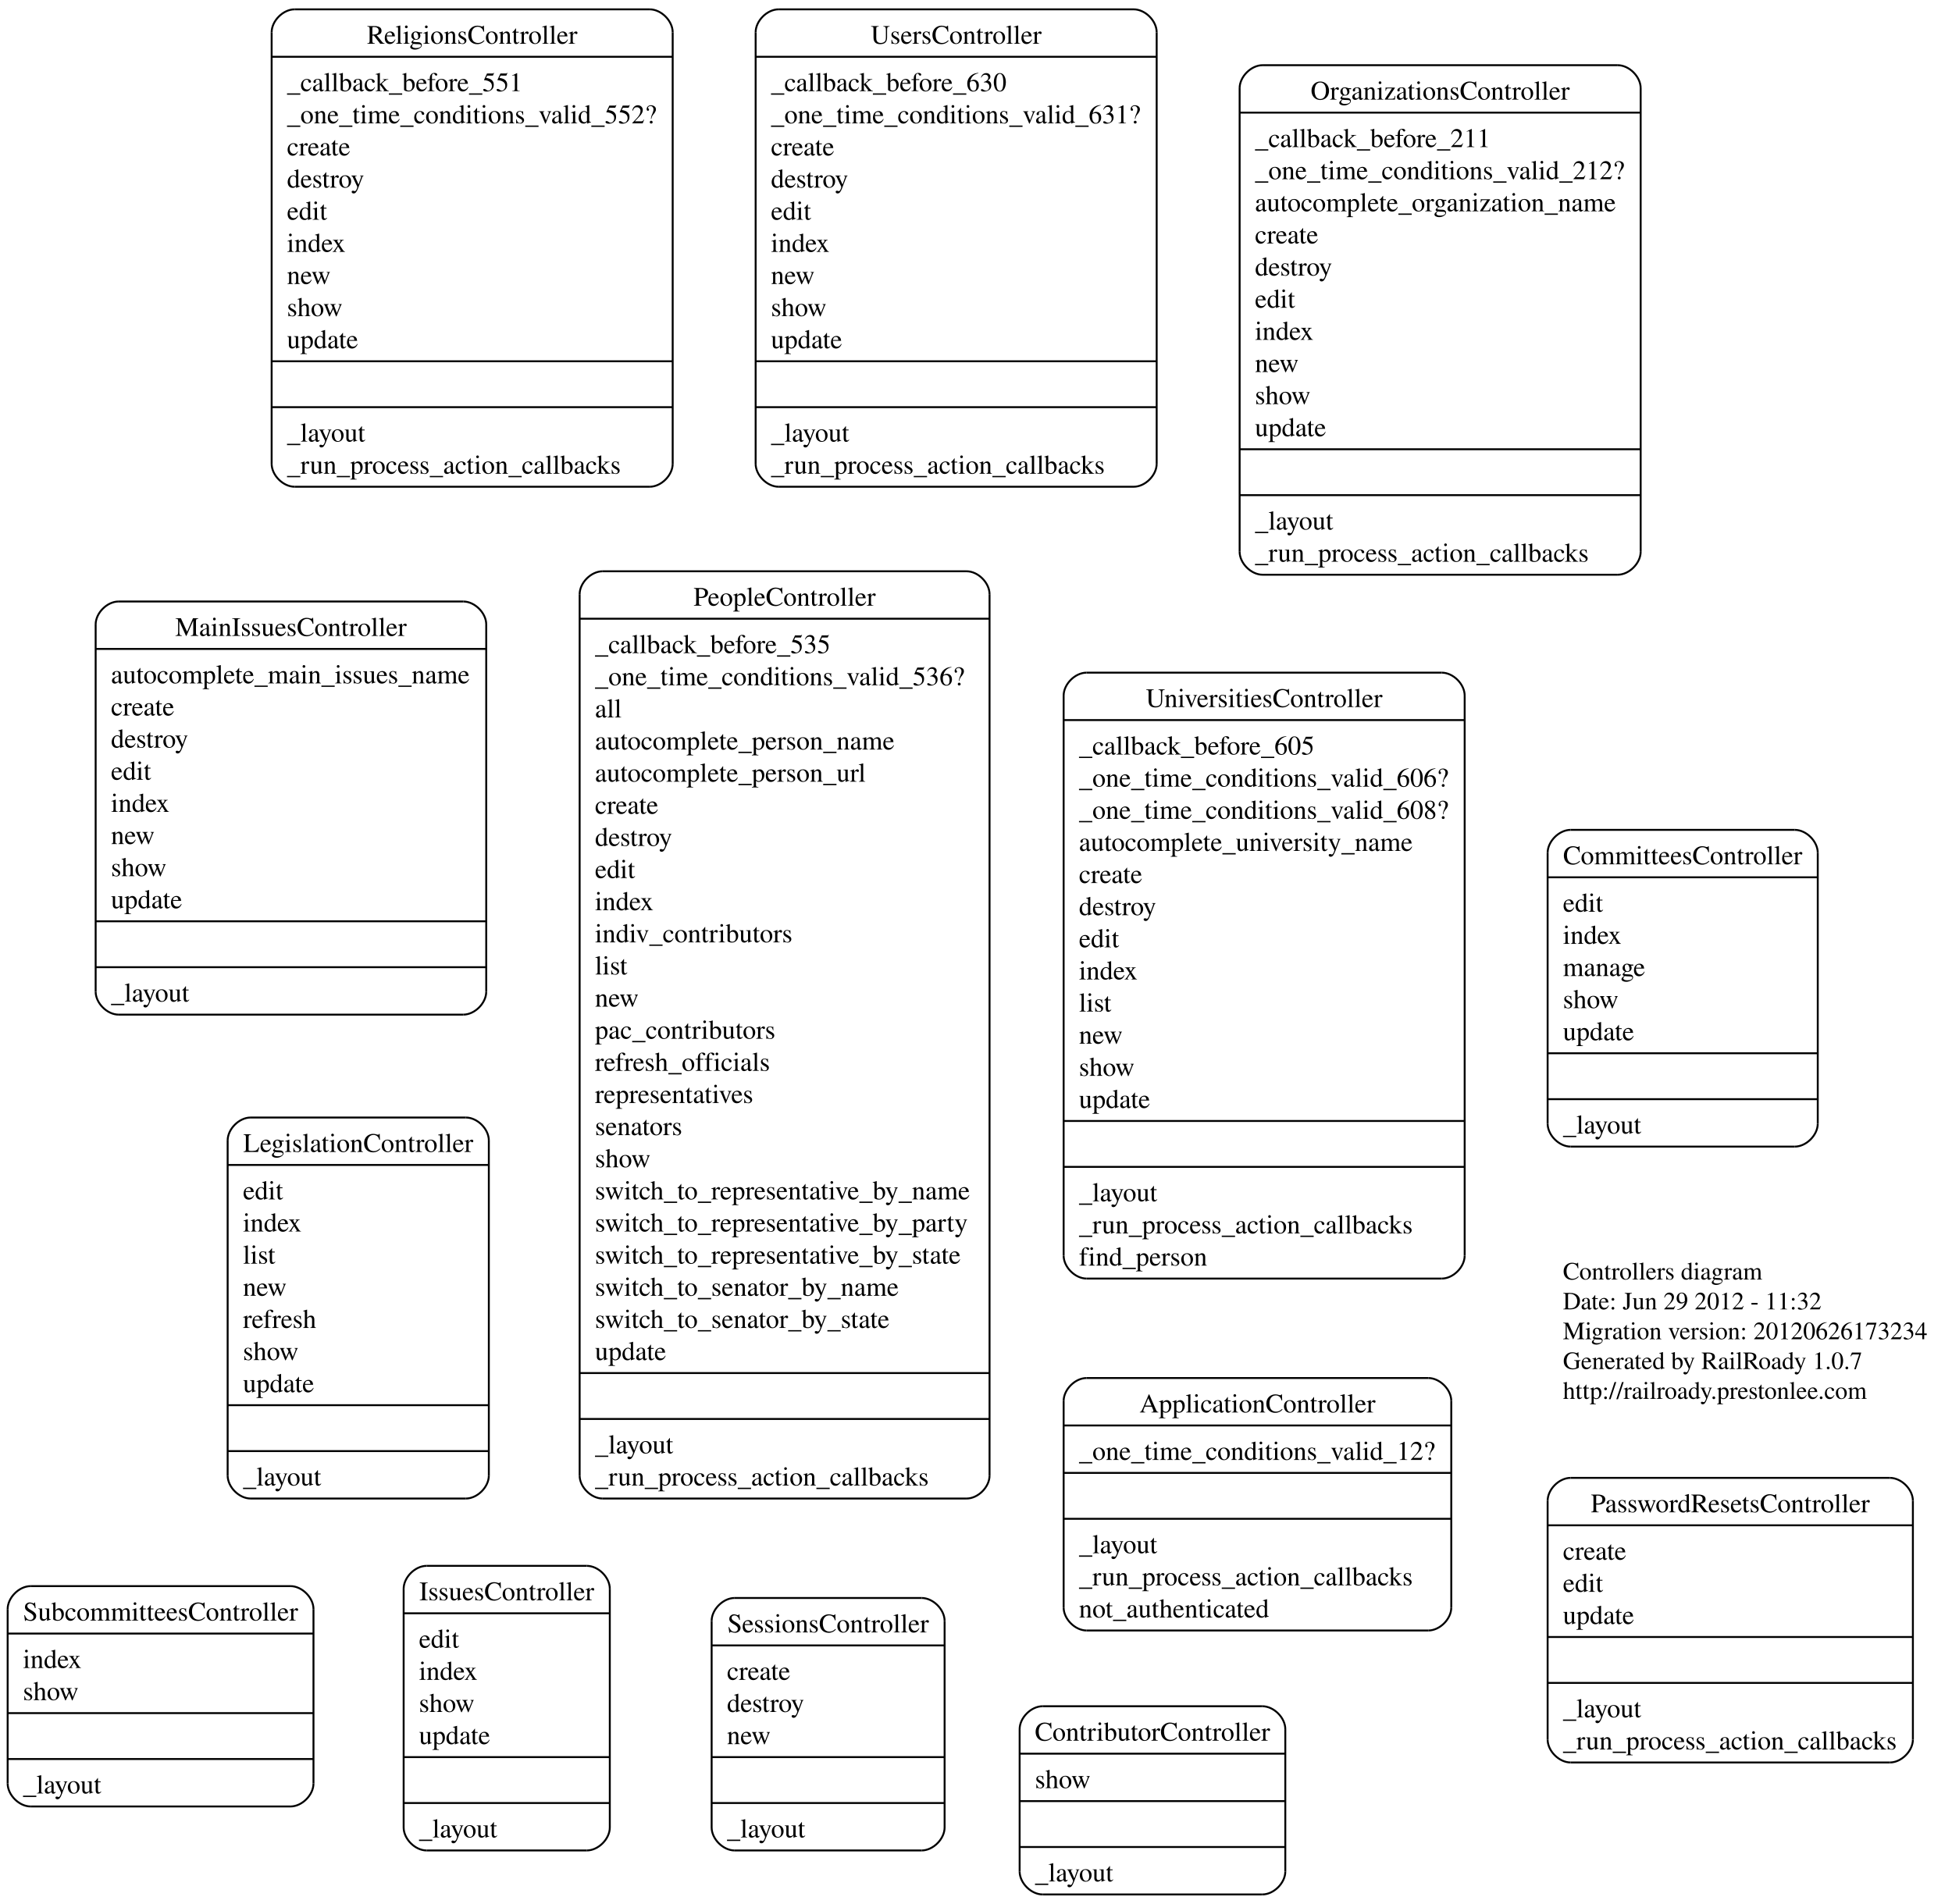
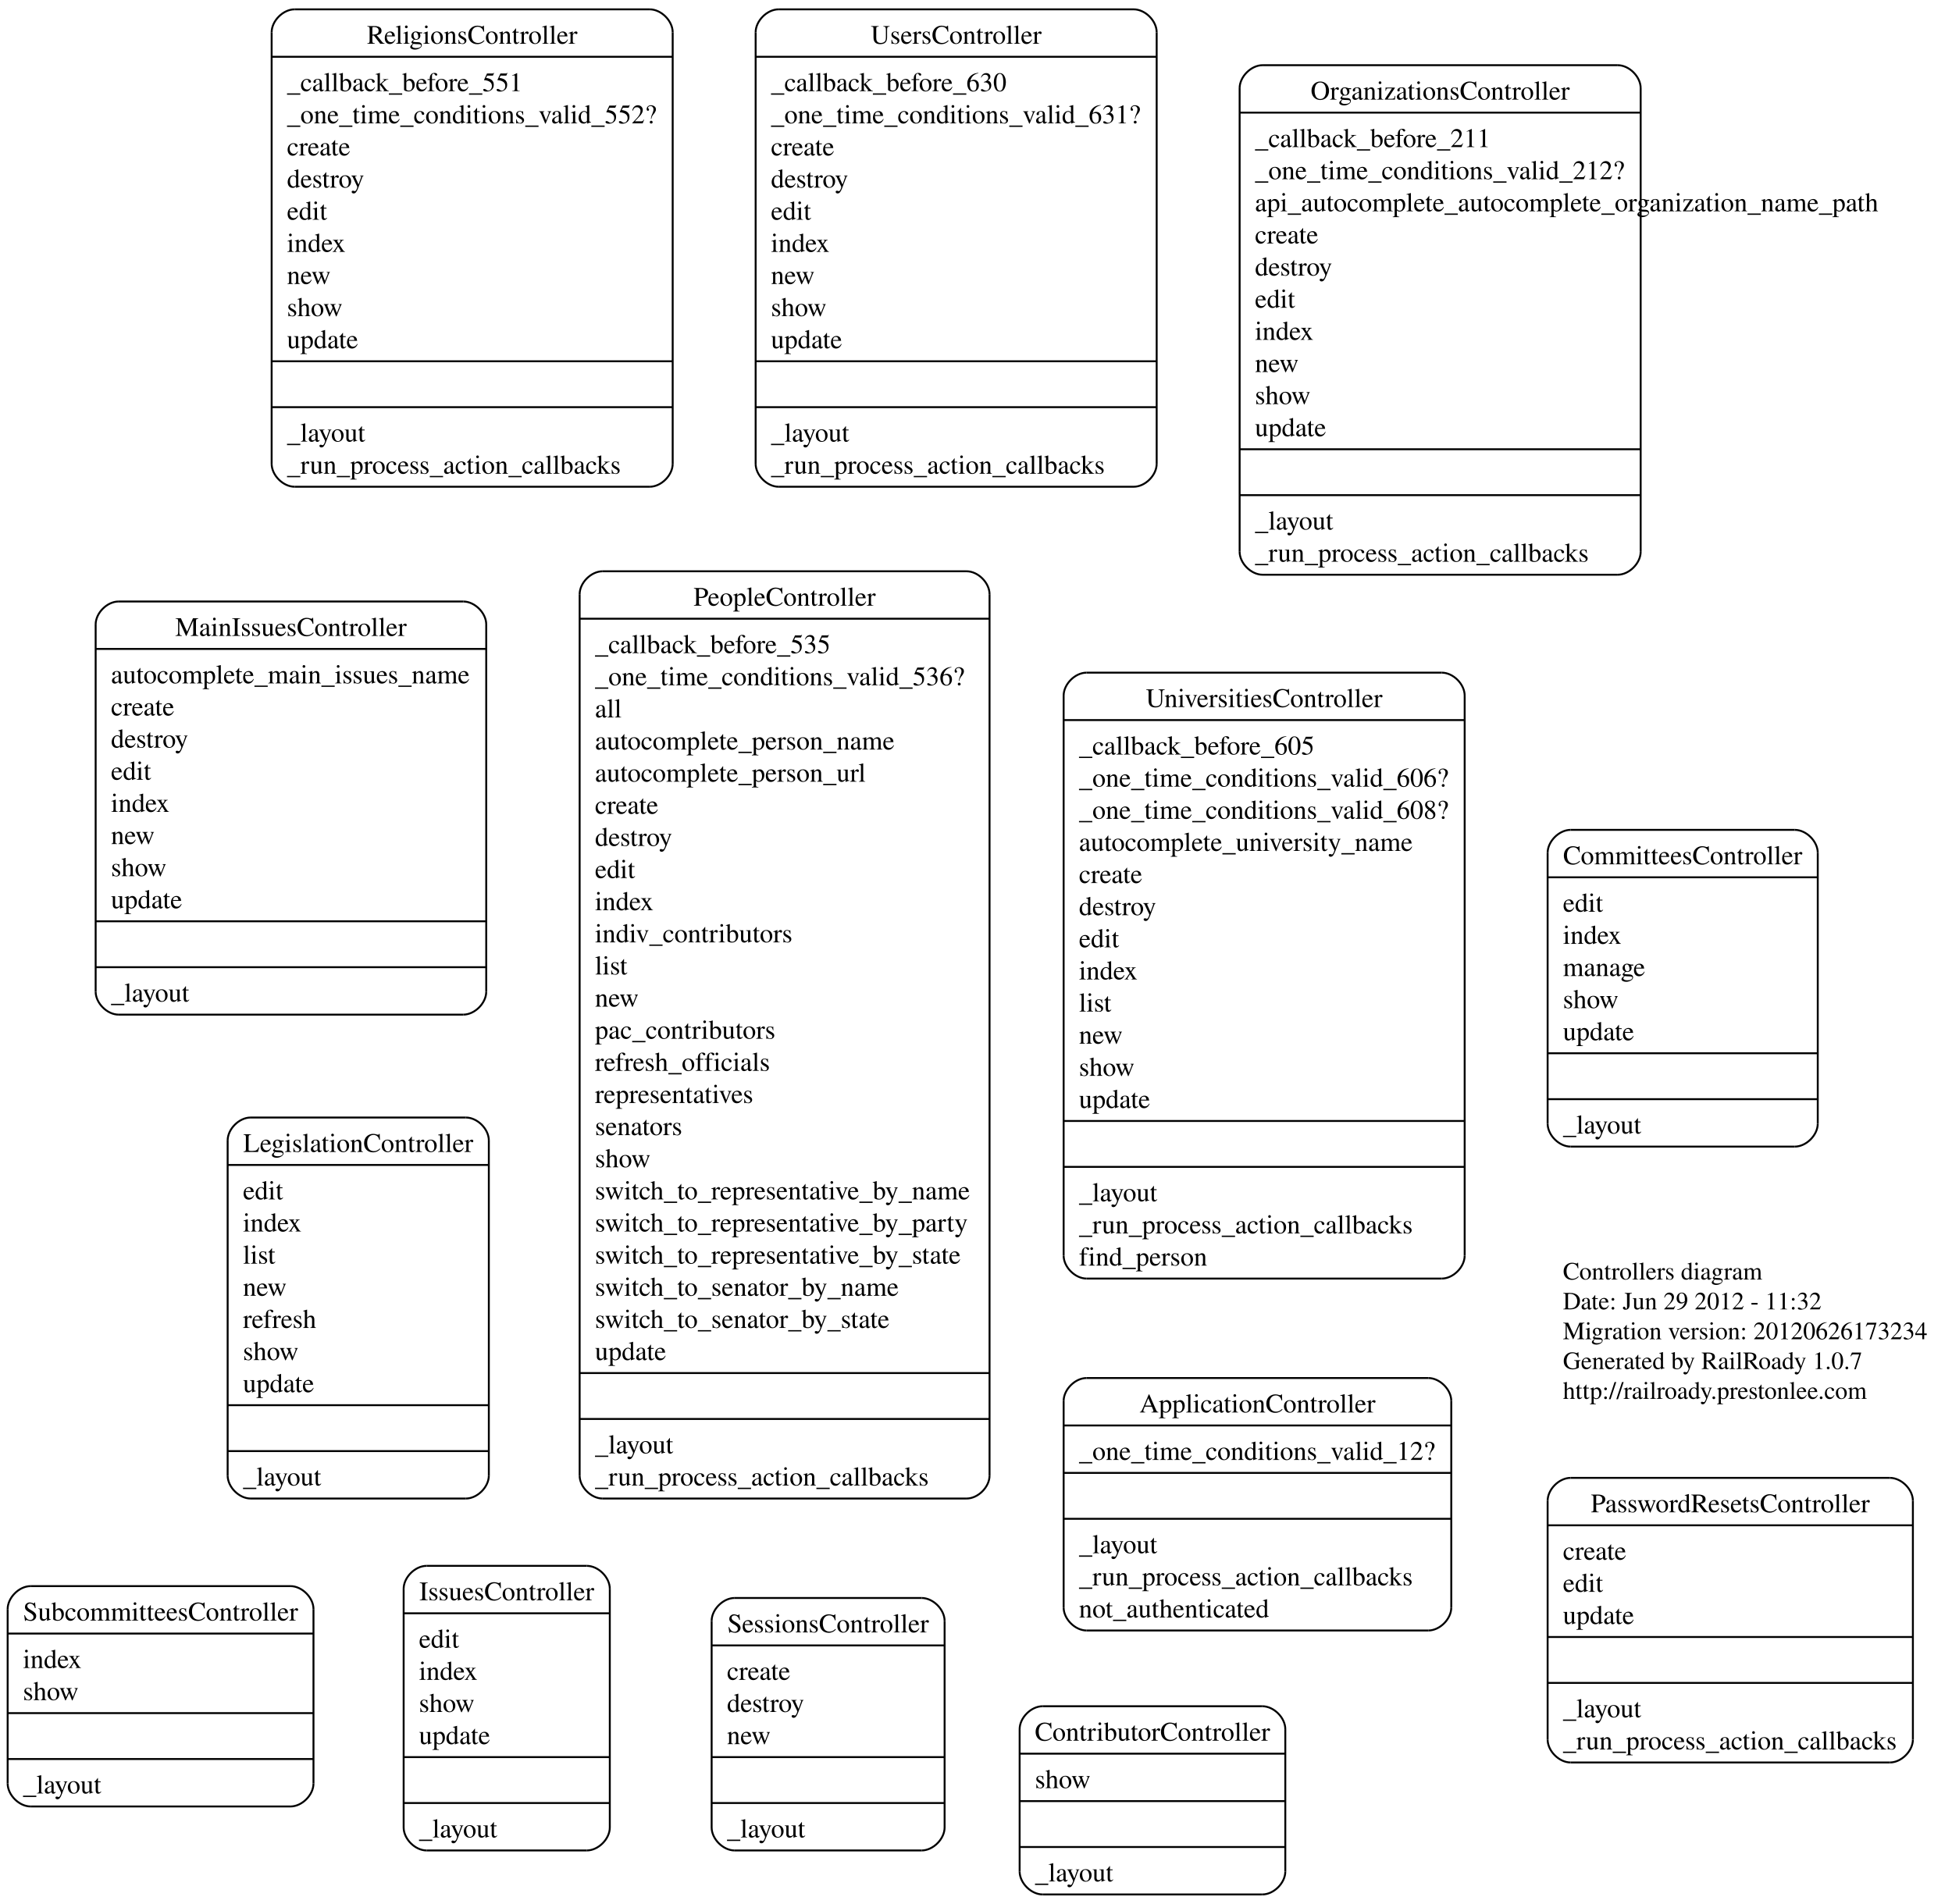
<svg xmlns="http://www.w3.org/2000/svg" width="1020pt" height="995pt" viewBox="0.00 0.00 1020.38 994.60">
  <g id="graph1" class="graph" transform="scale(1 1) rotate(0) translate(4 990.6)">
    <polygon fill="white" stroke="white" points="-4,5 -4,-990.6 1017.38,-990.6 1017.38,5 -4,5" />
    <g id="node1" class="node">
      <text text-anchor="start" x="813" y="-322" font-family="Times,serif" font-size="13.00">Controllers diagram</text>
      <text text-anchor="start" x="813" y="-306.4" font-family="Times,serif" font-size="13.00">Date: Jun 29 2012 - 11:32</text>
      <text text-anchor="start" x="813" y="-290.8" font-family="Times,serif" font-size="13.00">Migration version: 20120626173234</text>
      <text text-anchor="start" x="813" y="-275.2" font-family="Times,serif" font-size="13.00">Generated by RailRoady 1.0.7</text>
      <text text-anchor="start" x="813" y="-259.6" font-family="Times,serif" font-size="13.00">http://railroady.prestonlee.com</text>
    </g>
    <g id="node2" class="node">
      <polyline fill="none" stroke="black" points="564,-138.5 742.635,-138.5 " />
      <path fill="none" stroke="black" d="M742.635,-138.5C748.635,-138.5 754.635,-144.5 754.635,-150.5" />
      <polyline fill="none" stroke="black" points="754.635,-150.5 754.635,-258.5 " />
      <path fill="none" stroke="black" d="M754.635,-258.5C754.635,-264.5 748.635,-270.5 742.635,-270.5" />
      <polyline fill="none" stroke="black" points="742.635,-270.5 564,-270.5 " />
      <path fill="none" stroke="black" d="M564,-270.5C558,-270.5 552,-264.5 552,-258.5" />
      <polyline fill="none" stroke="black" points="552,-258.5 552,-150.5 " />
      <path fill="none" stroke="black" d="M552,-150.5C552,-144.5 558,-138.5 564,-138.5" />
      <text text-anchor="middle" x="653.317" y="-252.5" font-family="Times,serif" font-size="14.00">ApplicationController</text>
      <polyline fill="none" stroke="black" points="552,-245.7 754.635,-245.7 " />
      <text text-anchor="start" x="560" y="-227.7" font-family="Times,serif" font-size="14.00">_one_time_conditions_valid_12?</text>
      <polyline fill="none" stroke="black" points="552,-220.9 754.635,-220.9 " />
      <polyline fill="none" stroke="black" points="552,-196.9 754.635,-196.9 " />
      <text text-anchor="start" x="560" y="-178.9" font-family="Times,serif" font-size="14.00">_layout</text>
      <text text-anchor="start" x="560" y="-162.1" font-family="Times,serif" font-size="14.00">_run_process_action_callbacks</text>
      <text text-anchor="start" x="560" y="-145.3" font-family="Times,serif" font-size="14.00">not_authenticated</text>
    </g>
    <g id="node3" class="node">
      <polyline fill="none" stroke="black" points="817,-391.5 934.207,-391.5 " />
      <path fill="none" stroke="black" d="M934.207,-391.5C940.207,-391.5 946.207,-397.5 946.207,-403.5" />
      <polyline fill="none" stroke="black" points="946.207,-403.5 946.207,-545.1 " />
      <path fill="none" stroke="black" d="M946.207,-545.1C946.207,-551.1 940.207,-557.1 934.207,-557.1" />
      <polyline fill="none" stroke="black" points="934.207,-557.1 817,-557.1 " />
      <path fill="none" stroke="black" d="M817,-557.1C811,-557.1 805,-551.1 805,-545.1" />
      <polyline fill="none" stroke="black" points="805,-545.1 805,-403.5 " />
      <path fill="none" stroke="black" d="M805,-403.5C805,-397.5 811,-391.5 817,-391.5" />
      <text text-anchor="middle" x="875.604" y="-539.1" font-family="Times,serif" font-size="14.00">CommitteesController</text>
      <polyline fill="none" stroke="black" points="805,-532.3 946.207,-532.3 " />
      <text text-anchor="start" x="813" y="-514.3" font-family="Times,serif" font-size="14.00">edit</text>
      <text text-anchor="start" x="813" y="-497.5" font-family="Times,serif" font-size="14.00">index</text>
      <text text-anchor="start" x="813" y="-480.7" font-family="Times,serif" font-size="14.00">manage</text>
      <text text-anchor="start" x="813" y="-463.9" font-family="Times,serif" font-size="14.00">show</text>
      <text text-anchor="start" x="813" y="-447.1" font-family="Times,serif" font-size="14.00">update</text>
      <polyline fill="none" stroke="black" points="805,-440.3 946.207,-440.3 " />
      <polyline fill="none" stroke="black" points="805,-416.3 946.207,-416.3 " />
      <text text-anchor="start" x="813" y="-398.3" font-family="Times,serif" font-size="14.00">_layout</text>
    </g>
    <g id="node4" class="node">
      <polyline fill="none" stroke="black" points="541,-0.5 655.876,-0.5 " />
      <path fill="none" stroke="black" d="M655.876,-0.5C661.876,-0.5 667.876,-6.5 667.876,-12.5" />
      <polyline fill="none" stroke="black" points="667.876,-12.5 667.876,-86.9 " />
      <path fill="none" stroke="black" d="M667.876,-86.9C667.876,-92.9 661.876,-98.9 655.876,-98.9" />
      <polyline fill="none" stroke="black" points="655.876,-98.9 541,-98.9 " />
      <path fill="none" stroke="black" d="M541,-98.9C535,-98.9 529,-92.9 529,-86.9" />
      <polyline fill="none" stroke="black" points="529,-86.9 529,-12.5 " />
      <path fill="none" stroke="black" d="M529,-12.5C529,-6.5 535,-0.5 541,-0.5" />
      <text text-anchor="middle" x="598.438" y="-80.9" font-family="Times,serif" font-size="14.00">ContributorController</text>
      <polyline fill="none" stroke="black" points="529,-74.1 667.876,-74.1 " />
      <text text-anchor="start" x="537" y="-56.1" font-family="Times,serif" font-size="14.00">show</text>
      <polyline fill="none" stroke="black" points="529,-49.3 667.876,-49.3 " />
      <polyline fill="none" stroke="black" points="529,-25.3 667.876,-25.3 " />
      <text text-anchor="start" x="537" y="-7.3" font-family="Times,serif" font-size="14.00">_layout</text>
    </g>
    <g id="node5" class="node">
      <polyline fill="none" stroke="black" points="219,-23.5 302.766,-23.5 " />
      <path fill="none" stroke="black" d="M302.766,-23.5C308.766,-23.5 314.766,-29.5 314.766,-35.5" />
      <polyline fill="none" stroke="black" points="314.766,-35.5 314.766,-160.3 " />
      <path fill="none" stroke="black" d="M314.766,-160.3C314.766,-166.3 308.766,-172.3 302.766,-172.3" />
      <polyline fill="none" stroke="black" points="302.766,-172.3 219,-172.3 " />
      <path fill="none" stroke="black" d="M219,-172.3C213,-172.3 207,-166.3 207,-160.3" />
      <polyline fill="none" stroke="black" points="207,-160.3 207,-35.5 " />
      <path fill="none" stroke="black" d="M207,-35.5C207,-29.5 213,-23.5 219,-23.5" />
      <text text-anchor="middle" x="260.883" y="-154.3" font-family="Times,serif" font-size="14.00">IssuesController</text>
      <polyline fill="none" stroke="black" points="207,-147.5 314.766,-147.5 " />
      <text text-anchor="start" x="215" y="-129.5" font-family="Times,serif" font-size="14.00">edit</text>
      <text text-anchor="start" x="215" y="-112.7" font-family="Times,serif" font-size="14.00">index</text>
      <text text-anchor="start" x="215" y="-95.9" font-family="Times,serif" font-size="14.00">show</text>
      <text text-anchor="start" x="215" y="-79.1" font-family="Times,serif" font-size="14.00">update</text>
      <polyline fill="none" stroke="black" points="207,-72.3 314.766,-72.3 " />
      <polyline fill="none" stroke="black" points="207,-48.3 314.766,-48.3 " />
      <text text-anchor="start" x="215" y="-30.3" font-family="Times,serif" font-size="14.00">_layout</text>
    </g>
    <g id="node6" class="node">
      <polyline fill="none" stroke="black" points="127,-207.5 239.531,-207.5 " />
      <path fill="none" stroke="black" d="M239.531,-207.5C245.531,-207.5 251.531,-213.5 251.531,-219.5" />
      <polyline fill="none" stroke="black" points="251.531,-219.5 251.531,-394.7 " />
      <path fill="none" stroke="black" d="M251.531,-394.7C251.531,-400.7 245.531,-406.7 239.531,-406.7" />
      <polyline fill="none" stroke="black" points="239.531,-406.7 127,-406.7 " />
      <path fill="none" stroke="black" d="M127,-406.7C121,-406.7 115,-400.7 115,-394.7" />
      <polyline fill="none" stroke="black" points="115,-394.7 115,-219.5 " />
      <path fill="none" stroke="black" d="M115,-219.5C115,-213.5 121,-207.5 127,-207.5" />
      <text text-anchor="middle" x="183.266" y="-388.7" font-family="Times,serif" font-size="14.00">LegislationController</text>
      <polyline fill="none" stroke="black" points="115,-381.9 251.531,-381.9 " />
      <text text-anchor="start" x="123" y="-363.9" font-family="Times,serif" font-size="14.00">edit</text>
      <text text-anchor="start" x="123" y="-347.1" font-family="Times,serif" font-size="14.00">index</text>
      <text text-anchor="start" x="123" y="-330.3" font-family="Times,serif" font-size="14.00">list</text>
      <text text-anchor="start" x="123" y="-313.5" font-family="Times,serif" font-size="14.00">new</text>
      <text text-anchor="start" x="123" y="-296.7" font-family="Times,serif" font-size="14.00">refresh</text>
      <text text-anchor="start" x="123" y="-279.9" font-family="Times,serif" font-size="14.00">show</text>
      <text text-anchor="start" x="123" y="-263.1" font-family="Times,serif" font-size="14.00">update</text>
      <polyline fill="none" stroke="black" points="115,-256.3 251.531,-256.3 " />
      <polyline fill="none" stroke="black" points="115,-232.3 251.531,-232.3 " />
      <text text-anchor="start" x="123" y="-214.3" font-family="Times,serif" font-size="14.00">_layout</text>
    </g>
    <g id="node7" class="node">
      <polyline fill="none" stroke="black" points="58,-460.5 238.173,-460.5 " />
      <path fill="none" stroke="black" d="M238.173,-460.5C244.173,-460.5 250.173,-466.5 250.173,-472.5" />
      <polyline fill="none" stroke="black" points="250.173,-472.5 250.173,-664.5 " />
      <path fill="none" stroke="black" d="M250.173,-664.5C250.173,-670.5 244.173,-676.5 238.173,-676.5" />
      <polyline fill="none" stroke="black" points="238.173,-676.5 58,-676.5 " />
      <path fill="none" stroke="black" d="M58,-676.5C52,-676.5 46,-670.5 46,-664.5" />
      <polyline fill="none" stroke="black" points="46,-664.5 46,-472.5 " />
      <path fill="none" stroke="black" d="M46,-472.5C46,-466.5 52,-460.5 58,-460.5" />
      <text text-anchor="middle" x="148.086" y="-658.5" font-family="Times,serif" font-size="14.00">MainIssuesController</text>
      <polyline fill="none" stroke="black" points="46,-651.7 250.173,-651.7 " />
      <text text-anchor="start" x="54" y="-633.7" font-family="Times,serif" font-size="14.00">autocomplete_main_issues_name</text>
      <text text-anchor="start" x="54" y="-616.9" font-family="Times,serif" font-size="14.00">create</text>
      <text text-anchor="start" x="54" y="-600.1" font-family="Times,serif" font-size="14.00">destroy</text>
      <text text-anchor="start" x="54" y="-583.3" font-family="Times,serif" font-size="14.00">edit</text>
      <text text-anchor="start" x="54" y="-566.5" font-family="Times,serif" font-size="14.00">index</text>
      <text text-anchor="start" x="54" y="-549.7" font-family="Times,serif" font-size="14.00">new</text>
      <text text-anchor="start" x="54" y="-532.9" font-family="Times,serif" font-size="14.00">show</text>
      <text text-anchor="start" x="54" y="-516.1" font-family="Times,serif" font-size="14.00">update</text>
      <polyline fill="none" stroke="black" points="46,-509.3 250.173,-509.3 " />
      <polyline fill="none" stroke="black" points="46,-485.3 250.173,-485.3 " />
      <text text-anchor="start" x="54" y="-467.3" font-family="Times,serif" font-size="14.00">_layout</text>
    </g>
    <g id="node8" class="node">
      <polyline fill="none" stroke="black" points="656,-690.5 841.635,-690.5 " />
      <path fill="none" stroke="black" d="M841.635,-690.5C847.635,-690.5 853.635,-696.5 853.635,-702.5" />
      <polyline fill="none" stroke="black" points="853.635,-702.5 853.635,-944.9 " />
      <path fill="none" stroke="black" d="M853.635,-944.9C853.635,-950.9 847.635,-956.9 841.635,-956.9" />
      <polyline fill="none" stroke="black" points="841.635,-956.9 656,-956.9 " />
      <path fill="none" stroke="black" d="M656,-956.9C650,-956.9 644,-950.9 644,-944.9" />
      <polyline fill="none" stroke="black" points="644,-944.9 644,-702.5 " />
      <path fill="none" stroke="black" d="M644,-702.5C644,-696.5 650,-690.5 656,-690.5" />
      <text text-anchor="middle" x="748.817" y="-938.9" font-family="Times,serif" font-size="14.00">OrganizationsController</text>
      <polyline fill="none" stroke="black" points="644,-932.1 853.635,-932.1 " />
      <text text-anchor="start" x="652" y="-914.1" font-family="Times,serif" font-size="14.00">_callback_before_211</text>
      <text text-anchor="start" x="652" y="-897.3" font-family="Times,serif" font-size="14.00">_one_time_conditions_valid_212?</text>
-       <text text-anchor="start" x="652" y="-880.5" font-family="Times,serif" font-size="14.00">autocomplete_organization_name</text>
+       <text text-anchor="start" x="652" y="-880.5" font-family="Times,serif" font-size="14.00">api_autocomplete_autocomplete_organization_name_path</text>
      <text text-anchor="start" x="652" y="-863.7" font-family="Times,serif" font-size="14.00">create</text>
      <text text-anchor="start" x="652" y="-846.9" font-family="Times,serif" font-size="14.00">destroy</text>
      <text text-anchor="start" x="652" y="-830.1" font-family="Times,serif" font-size="14.00">edit</text>
      <text text-anchor="start" x="652" y="-813.3" font-family="Times,serif" font-size="14.00">index</text>
      <text text-anchor="start" x="652" y="-796.5" font-family="Times,serif" font-size="14.00">new</text>
      <text text-anchor="start" x="652" y="-779.7" font-family="Times,serif" font-size="14.00">show</text>
      <text text-anchor="start" x="652" y="-762.9" font-family="Times,serif" font-size="14.00">update</text>
      <polyline fill="none" stroke="black" points="644,-756.1 853.635,-756.1 " />
      <polyline fill="none" stroke="black" points="644,-732.1 853.635,-732.1 " />
      <text text-anchor="start" x="652" y="-714.1" font-family="Times,serif" font-size="14.00">_layout</text>
      <text text-anchor="start" x="652" y="-697.3" font-family="Times,serif" font-size="14.00">_run_process_action_callbacks</text>
    </g>
    <g id="node9" class="node">
      <polyline fill="none" stroke="black" points="817,-69.5 983.938,-69.5 " />
      <path fill="none" stroke="black" d="M983.938,-69.5C989.938,-69.5 995.938,-75.5 995.938,-81.5" />
      <polyline fill="none" stroke="black" points="995.938,-81.5 995.938,-206.3 " />
      <path fill="none" stroke="black" d="M995.938,-206.3C995.938,-212.3 989.938,-218.3 983.938,-218.3" />
      <polyline fill="none" stroke="black" points="983.938,-218.3 817,-218.3 " />
      <path fill="none" stroke="black" d="M817,-218.3C811,-218.3 805,-212.3 805,-206.3" />
      <polyline fill="none" stroke="black" points="805,-206.3 805,-81.5 " />
      <path fill="none" stroke="black" d="M805,-81.5C805,-75.5 811,-69.5 817,-69.5" />
      <text text-anchor="middle" x="900.469" y="-200.3" font-family="Times,serif" font-size="14.00">PasswordResetsController</text>
      <polyline fill="none" stroke="black" points="805,-193.5 995.938,-193.5 " />
      <text text-anchor="start" x="813" y="-175.5" font-family="Times,serif" font-size="14.00">create</text>
      <text text-anchor="start" x="813" y="-158.7" font-family="Times,serif" font-size="14.00">edit</text>
      <text text-anchor="start" x="813" y="-141.9" font-family="Times,serif" font-size="14.00">update</text>
      <polyline fill="none" stroke="black" points="805,-135.1 995.938,-135.1 " />
      <polyline fill="none" stroke="black" points="805,-111.1 995.938,-111.1 " />
      <text text-anchor="start" x="813" y="-93.1" font-family="Times,serif" font-size="14.00">_layout</text>
      <text text-anchor="start" x="813" y="-76.3" font-family="Times,serif" font-size="14.00">_run_process_action_callbacks</text>
    </g>
    <g id="node10" class="node">
      <polyline fill="none" stroke="black" points="311,-207.5 501.27,-207.5 " />
      <path fill="none" stroke="black" d="M501.27,-207.5C507.27,-207.5 513.27,-213.5 513.27,-219.5" />
      <polyline fill="none" stroke="black" points="513.27,-219.5 513.27,-680.3 " />
      <path fill="none" stroke="black" d="M513.27,-680.3C513.27,-686.3 507.27,-692.3 501.27,-692.3" />
      <polyline fill="none" stroke="black" points="501.27,-692.3 311,-692.3 " />
      <path fill="none" stroke="black" d="M311,-692.3C305,-692.3 299,-686.3 299,-680.3" />
      <polyline fill="none" stroke="black" points="299,-680.3 299,-219.5 " />
      <path fill="none" stroke="black" d="M299,-219.5C299,-213.5 305,-207.5 311,-207.5" />
      <text text-anchor="middle" x="406.135" y="-674.3" font-family="Times,serif" font-size="14.00">PeopleController</text>
      <polyline fill="none" stroke="black" points="299,-667.5 513.27,-667.5 " />
      <text text-anchor="start" x="307" y="-649.5" font-family="Times,serif" font-size="14.00">_callback_before_535</text>
      <text text-anchor="start" x="307" y="-632.7" font-family="Times,serif" font-size="14.00">_one_time_conditions_valid_536?</text>
      <text text-anchor="start" x="307" y="-615.9" font-family="Times,serif" font-size="14.00">all</text>
      <text text-anchor="start" x="307" y="-599.1" font-family="Times,serif" font-size="14.00">autocomplete_person_name</text>
      <text text-anchor="start" x="307" y="-582.3" font-family="Times,serif" font-size="14.00">autocomplete_person_url</text>
      <text text-anchor="start" x="307" y="-565.5" font-family="Times,serif" font-size="14.00">create</text>
      <text text-anchor="start" x="307" y="-548.7" font-family="Times,serif" font-size="14.00">destroy</text>
      <text text-anchor="start" x="307" y="-531.9" font-family="Times,serif" font-size="14.00">edit</text>
      <text text-anchor="start" x="307" y="-515.1" font-family="Times,serif" font-size="14.00">index</text>
      <text text-anchor="start" x="307" y="-498.3" font-family="Times,serif" font-size="14.00">indiv_contributors</text>
      <text text-anchor="start" x="307" y="-481.5" font-family="Times,serif" font-size="14.00">list</text>
      <text text-anchor="start" x="307" y="-464.7" font-family="Times,serif" font-size="14.00">new</text>
      <text text-anchor="start" x="307" y="-447.9" font-family="Times,serif" font-size="14.00">pac_contributors</text>
      <text text-anchor="start" x="307" y="-431.1" font-family="Times,serif" font-size="14.00">refresh_officials</text>
      <text text-anchor="start" x="307" y="-414.3" font-family="Times,serif" font-size="14.00">representatives</text>
      <text text-anchor="start" x="307" y="-397.5" font-family="Times,serif" font-size="14.00">senators</text>
      <text text-anchor="start" x="307" y="-380.7" font-family="Times,serif" font-size="14.00">show</text>
      <text text-anchor="start" x="307" y="-363.9" font-family="Times,serif" font-size="14.00">switch_to_representative_by_name</text>
      <text text-anchor="start" x="307" y="-347.1" font-family="Times,serif" font-size="14.00">switch_to_representative_by_party</text>
      <text text-anchor="start" x="307" y="-330.3" font-family="Times,serif" font-size="14.00">switch_to_representative_by_state</text>
      <text text-anchor="start" x="307" y="-313.5" font-family="Times,serif" font-size="14.00">switch_to_senator_by_name</text>
      <text text-anchor="start" x="307" y="-296.7" font-family="Times,serif" font-size="14.00">switch_to_senator_by_state</text>
      <text text-anchor="start" x="307" y="-279.9" font-family="Times,serif" font-size="14.00">update</text>
      <polyline fill="none" stroke="black" points="299,-273.1 513.27,-273.1 " />
      <polyline fill="none" stroke="black" points="299,-249.1 513.27,-249.1 " />
      <text text-anchor="start" x="307" y="-231.1" font-family="Times,serif" font-size="14.00">_layout</text>
      <text text-anchor="start" x="307" y="-214.3" font-family="Times,serif" font-size="14.00">_run_process_action_callbacks</text>
    </g>
    <g id="node11" class="node">
      <polyline fill="none" stroke="black" points="150,-736.5 335.635,-736.5 " />
      <path fill="none" stroke="black" d="M335.635,-736.5C341.635,-736.5 347.635,-742.5 347.635,-748.5" />
      <polyline fill="none" stroke="black" points="347.635,-748.5 347.635,-974.1 " />
      <path fill="none" stroke="black" d="M347.635,-974.1C347.635,-980.1 341.635,-986.1 335.635,-986.1" />
      <polyline fill="none" stroke="black" points="335.635,-986.1 150,-986.1 " />
      <path fill="none" stroke="black" d="M150,-986.1C144,-986.1 138,-980.1 138,-974.1" />
      <polyline fill="none" stroke="black" points="138,-974.1 138,-748.5 " />
      <path fill="none" stroke="black" d="M138,-748.5C138,-742.5 144,-736.5 150,-736.5" />
      <text text-anchor="middle" x="242.817" y="-968.1" font-family="Times,serif" font-size="14.00">ReligionsController</text>
      <polyline fill="none" stroke="black" points="138,-961.3 347.635,-961.3 " />
      <text text-anchor="start" x="146" y="-943.3" font-family="Times,serif" font-size="14.00">_callback_before_551</text>
      <text text-anchor="start" x="146" y="-926.5" font-family="Times,serif" font-size="14.00">_one_time_conditions_valid_552?</text>
      <text text-anchor="start" x="146" y="-909.7" font-family="Times,serif" font-size="14.00">create</text>
      <text text-anchor="start" x="146" y="-892.9" font-family="Times,serif" font-size="14.00">destroy</text>
      <text text-anchor="start" x="146" y="-876.1" font-family="Times,serif" font-size="14.00">edit</text>
      <text text-anchor="start" x="146" y="-859.3" font-family="Times,serif" font-size="14.00">index</text>
      <text text-anchor="start" x="146" y="-842.5" font-family="Times,serif" font-size="14.00">new</text>
      <text text-anchor="start" x="146" y="-825.7" font-family="Times,serif" font-size="14.00">show</text>
      <text text-anchor="start" x="146" y="-808.9" font-family="Times,serif" font-size="14.00">update</text>
      <polyline fill="none" stroke="black" points="138,-802.1 347.635,-802.1 " />
      <polyline fill="none" stroke="black" points="138,-778.1 347.635,-778.1 " />
      <text text-anchor="start" x="146" y="-760.1" font-family="Times,serif" font-size="14.00">_layout</text>
      <text text-anchor="start" x="146" y="-743.3" font-family="Times,serif" font-size="14.00">_run_process_action_callbacks</text>
    </g>
    <g id="node12" class="node">
      <polyline fill="none" stroke="black" points="380,-23.5 477.779,-23.5 " />
      <path fill="none" stroke="black" d="M477.779,-23.5C483.779,-23.5 489.779,-29.5 489.779,-35.5" />
      <polyline fill="none" stroke="black" points="489.779,-35.5 489.779,-143.5 " />
      <path fill="none" stroke="black" d="M489.779,-143.5C489.779,-149.5 483.779,-155.5 477.779,-155.5" />
      <polyline fill="none" stroke="black" points="477.779,-155.5 380,-155.5 " />
      <path fill="none" stroke="black" d="M380,-155.5C374,-155.5 368,-149.5 368,-143.5" />
      <polyline fill="none" stroke="black" points="368,-143.5 368,-35.5 " />
      <path fill="none" stroke="black" d="M368,-35.5C368,-29.5 374,-23.5 380,-23.5" />
      <text text-anchor="middle" x="428.89" y="-137.5" font-family="Times,serif" font-size="14.00">SessionsController</text>
      <polyline fill="none" stroke="black" points="368,-130.7 489.779,-130.7 " />
      <text text-anchor="start" x="376" y="-112.7" font-family="Times,serif" font-size="14.00">create</text>
      <text text-anchor="start" x="376" y="-95.9" font-family="Times,serif" font-size="14.00">destroy</text>
      <text text-anchor="start" x="376" y="-79.1" font-family="Times,serif" font-size="14.00">new</text>
      <polyline fill="none" stroke="black" points="368,-72.3 489.779,-72.3 " />
      <polyline fill="none" stroke="black" points="368,-48.3 489.779,-48.3 " />
      <text text-anchor="start" x="376" y="-30.3" font-family="Times,serif" font-size="14.00">_layout</text>
    </g>
    <g id="node13" class="node">
      <polyline fill="none" stroke="black" points="12,-46.5 147.869,-46.5 " />
      <path fill="none" stroke="black" d="M147.869,-46.5C153.869,-46.5 159.869,-52.5 159.869,-58.5" />
      <polyline fill="none" stroke="black" points="159.869,-58.5 159.869,-149.7 " />
      <path fill="none" stroke="black" d="M159.869,-149.7C159.869,-155.7 153.869,-161.7 147.869,-161.7" />
      <polyline fill="none" stroke="black" points="147.869,-161.7 12,-161.7 " />
      <path fill="none" stroke="black" d="M12,-161.7C6,-161.7 0,-155.7 0,-149.7" />
      <polyline fill="none" stroke="black" points="0,-149.7 0,-58.5 " />
      <path fill="none" stroke="black" d="M0,-58.5C0,-52.5 6,-46.5 12,-46.5" />
      <text text-anchor="middle" x="79.935" y="-143.7" font-family="Times,serif" font-size="14.00">SubcommitteesController</text>
      <polyline fill="none" stroke="black" points="0,-136.9 159.869,-136.9 " />
      <text text-anchor="start" x="8" y="-118.9" font-family="Times,serif" font-size="14.00">index</text>
      <text text-anchor="start" x="8" y="-102.1" font-family="Times,serif" font-size="14.00">show</text>
      <polyline fill="none" stroke="black" points="0,-95.3 159.869,-95.3 " />
      <polyline fill="none" stroke="black" points="0,-71.3 159.869,-71.3 " />
      <text text-anchor="start" x="8" y="-53.3" font-family="Times,serif" font-size="14.00">_layout</text>
    </g>
    <g id="node14" class="node">
      <polyline fill="none" stroke="black" points="564,-322.5 749.635,-322.5 " />
      <path fill="none" stroke="black" d="M749.635,-322.5C755.635,-322.5 761.635,-328.5 761.635,-334.5" />
      <polyline fill="none" stroke="black" points="761.635,-334.5 761.635,-627.3 " />
      <path fill="none" stroke="black" d="M761.635,-627.3C761.635,-633.3 755.635,-639.3 749.635,-639.3" />
      <polyline fill="none" stroke="black" points="749.635,-639.3 564,-639.3 " />
      <path fill="none" stroke="black" d="M564,-639.3C558,-639.3 552,-633.3 552,-627.3" />
      <polyline fill="none" stroke="black" points="552,-627.3 552,-334.5 " />
      <path fill="none" stroke="black" d="M552,-334.5C552,-328.5 558,-322.5 564,-322.5" />
      <text text-anchor="middle" x="656.817" y="-621.3" font-family="Times,serif" font-size="14.00">UniversitiesController</text>
      <polyline fill="none" stroke="black" points="552,-614.5 761.635,-614.5 " />
      <text text-anchor="start" x="560" y="-596.5" font-family="Times,serif" font-size="14.00">_callback_before_605</text>
      <text text-anchor="start" x="560" y="-579.7" font-family="Times,serif" font-size="14.00">_one_time_conditions_valid_606?</text>
      <text text-anchor="start" x="560" y="-562.9" font-family="Times,serif" font-size="14.00">_one_time_conditions_valid_608?</text>
      <text text-anchor="start" x="560" y="-546.1" font-family="Times,serif" font-size="14.00">autocomplete_university_name</text>
      <text text-anchor="start" x="560" y="-529.3" font-family="Times,serif" font-size="14.00">create</text>
      <text text-anchor="start" x="560" y="-512.5" font-family="Times,serif" font-size="14.00">destroy</text>
      <text text-anchor="start" x="560" y="-495.7" font-family="Times,serif" font-size="14.00">edit</text>
      <text text-anchor="start" x="560" y="-478.9" font-family="Times,serif" font-size="14.00">index</text>
      <text text-anchor="start" x="560" y="-462.1" font-family="Times,serif" font-size="14.00">list</text>
      <text text-anchor="start" x="560" y="-445.3" font-family="Times,serif" font-size="14.00">new</text>
      <text text-anchor="start" x="560" y="-428.5" font-family="Times,serif" font-size="14.00">show</text>
      <text text-anchor="start" x="560" y="-411.7" font-family="Times,serif" font-size="14.00">update</text>
      <polyline fill="none" stroke="black" points="552,-404.9 761.635,-404.9 " />
      <polyline fill="none" stroke="black" points="552,-380.9 761.635,-380.9 " />
      <text text-anchor="start" x="560" y="-362.9" font-family="Times,serif" font-size="14.00">_layout</text>
      <text text-anchor="start" x="560" y="-346.1" font-family="Times,serif" font-size="14.00">_run_process_action_callbacks</text>
      <text text-anchor="start" x="560" y="-329.3" font-family="Times,serif" font-size="14.00">find_person</text>
    </g>
    <g id="node15" class="node">
      <polyline fill="none" stroke="black" points="403,-736.5 588.635,-736.5 " />
      <path fill="none" stroke="black" d="M588.635,-736.5C594.635,-736.5 600.635,-742.5 600.635,-748.5" />
      <polyline fill="none" stroke="black" points="600.635,-748.5 600.635,-974.1 " />
      <path fill="none" stroke="black" d="M600.635,-974.1C600.635,-980.1 594.635,-986.1 588.635,-986.1" />
      <polyline fill="none" stroke="black" points="588.635,-986.1 403,-986.1 " />
      <path fill="none" stroke="black" d="M403,-986.1C397,-986.1 391,-980.1 391,-974.1" />
      <polyline fill="none" stroke="black" points="391,-974.1 391,-748.5 " />
      <path fill="none" stroke="black" d="M391,-748.5C391,-742.5 397,-736.5 403,-736.5" />
      <text text-anchor="middle" x="495.817" y="-968.1" font-family="Times,serif" font-size="14.00">UsersController</text>
      <polyline fill="none" stroke="black" points="391,-961.3 600.635,-961.3 " />
      <text text-anchor="start" x="399" y="-943.3" font-family="Times,serif" font-size="14.00">_callback_before_630</text>
      <text text-anchor="start" x="399" y="-926.5" font-family="Times,serif" font-size="14.00">_one_time_conditions_valid_631?</text>
      <text text-anchor="start" x="399" y="-909.7" font-family="Times,serif" font-size="14.00">create</text>
      <text text-anchor="start" x="399" y="-892.9" font-family="Times,serif" font-size="14.00">destroy</text>
      <text text-anchor="start" x="399" y="-876.1" font-family="Times,serif" font-size="14.00">edit</text>
      <text text-anchor="start" x="399" y="-859.3" font-family="Times,serif" font-size="14.00">index</text>
      <text text-anchor="start" x="399" y="-842.5" font-family="Times,serif" font-size="14.00">new</text>
      <text text-anchor="start" x="399" y="-825.7" font-family="Times,serif" font-size="14.00">show</text>
      <text text-anchor="start" x="399" y="-808.9" font-family="Times,serif" font-size="14.00">update</text>
      <polyline fill="none" stroke="black" points="391,-802.1 600.635,-802.1 " />
      <polyline fill="none" stroke="black" points="391,-778.1 600.635,-778.1 " />
      <text text-anchor="start" x="399" y="-760.1" font-family="Times,serif" font-size="14.00">_layout</text>
      <text text-anchor="start" x="399" y="-743.3" font-family="Times,serif" font-size="14.00">_run_process_action_callbacks</text>
    </g>
  </g>
</svg>
